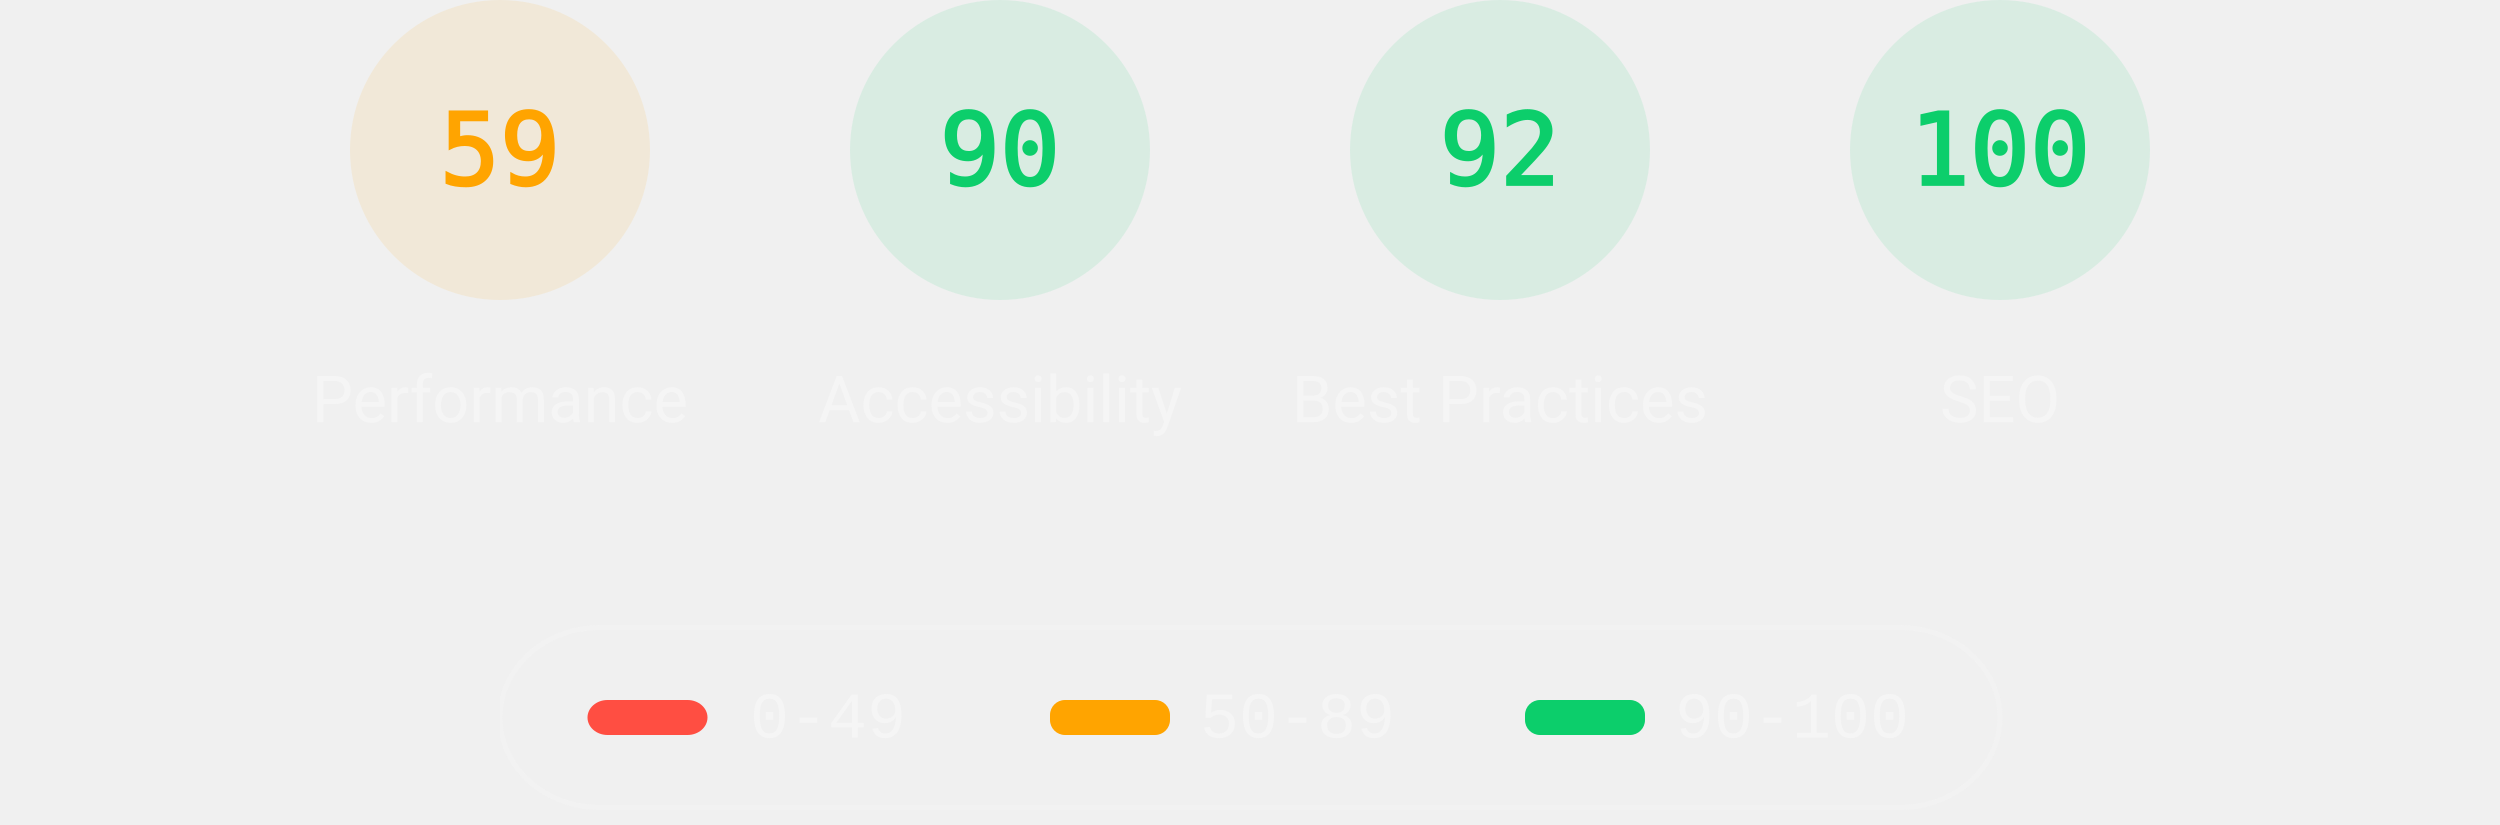
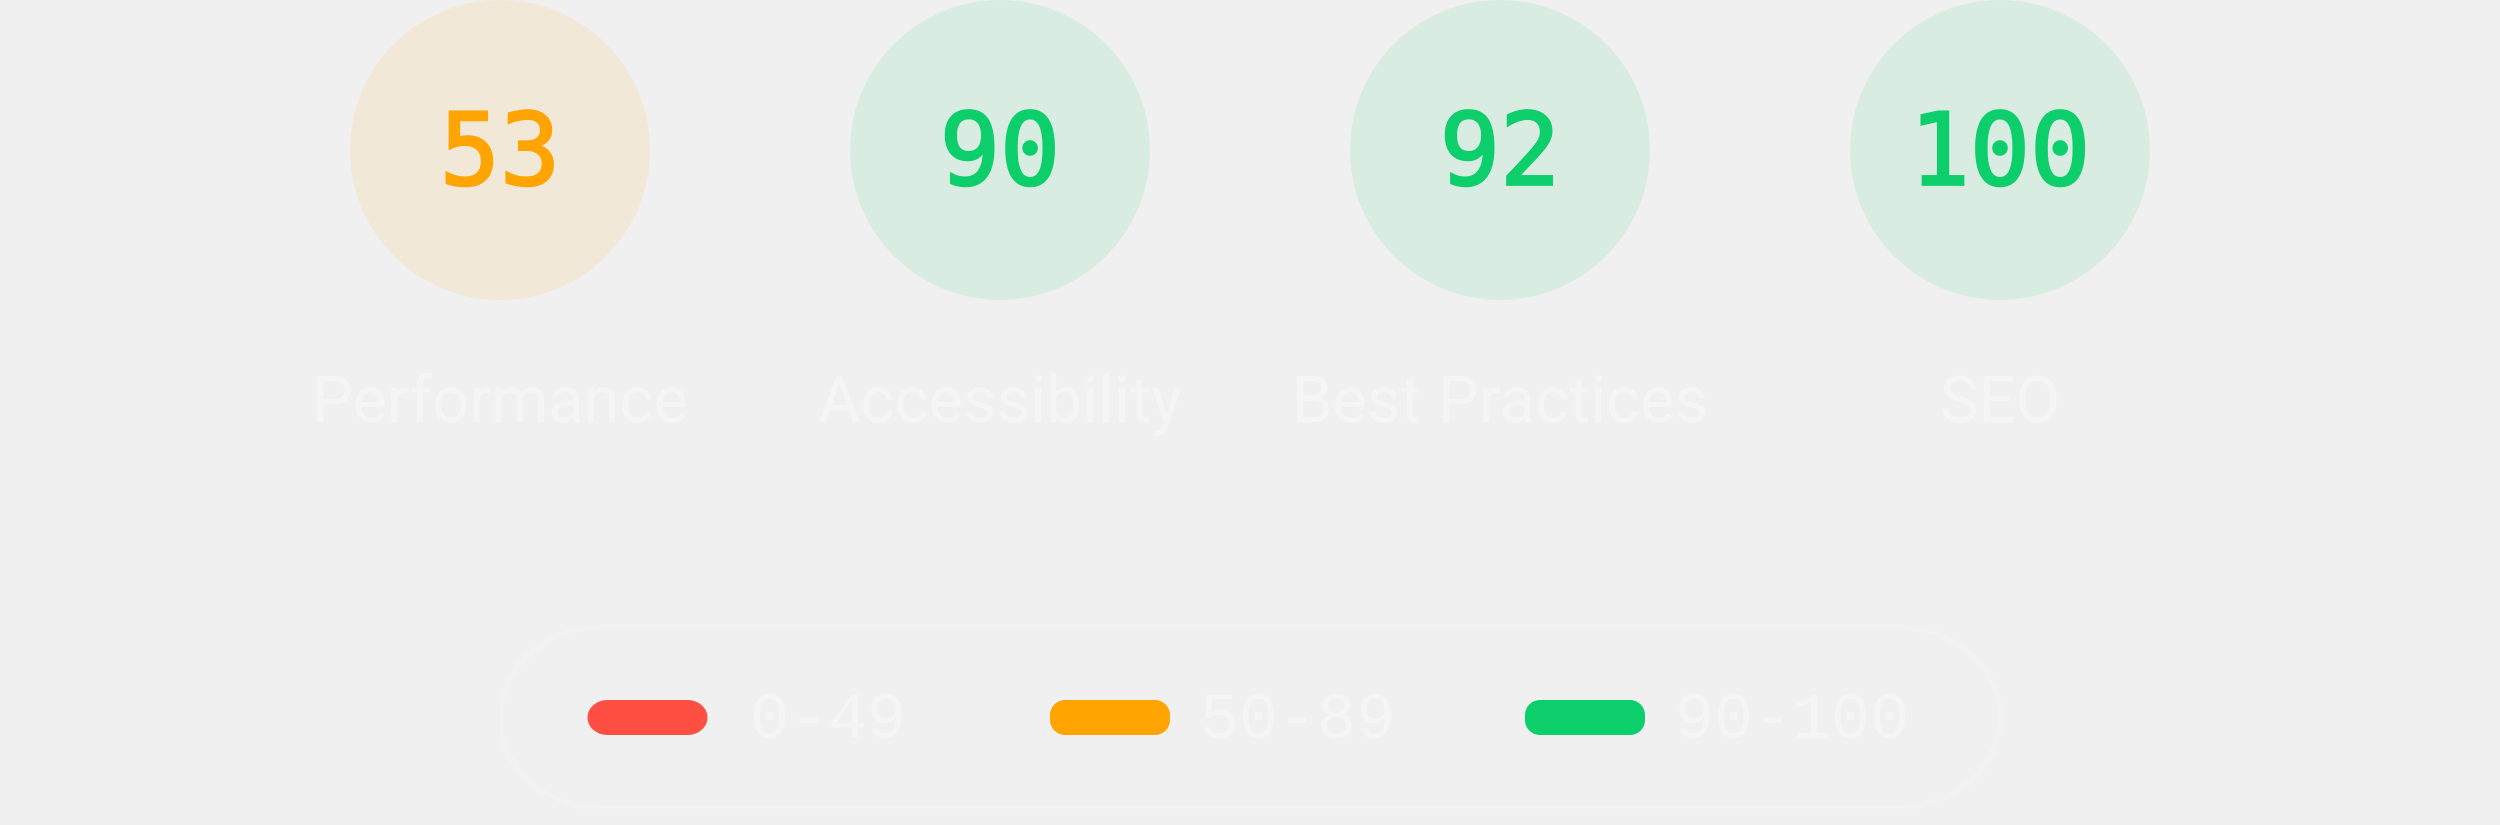
<svg xmlns="http://www.w3.org/2000/svg" class="theme--dark" fill="none" width="1000" height="330">
  <style>
			.gauge-base {
				opacity: 0.1
			}

			.gauge-arc {
				fill: none;
				animation-delay: 250ms;
				stroke-linecap: round;
				transform: rotate(-90deg);
				transform-origin: 100px 60px;
				animation: load-gauge 1s ease forwards
			}

			.guage-text {
				font-size: 40px;
				font-family: monospace;
				text-align: center
			}

			.guage-red {
				color: #ff4e42;
				fill: #ff4e42;
				stroke: #ff4e42
			}
			.guage-orange {
				color: #ffa400;
				fill: #ffa400;
				stroke: #ffa400
			}
			.guage-green {
				color: #0cce6b;
				fill: #0cce6b;
				stroke: #0cce6b
			}
			.theme--agnostic .guage-undefined {
				color: #5c5c5c;
				fill: #5c5c5c;
				stroke: #5c5c5c
			}
			.theme--light .guage-undefined {
				color: #1e1e1e;
				fill: #1e1e1e;
				stroke: #1e1e1e
			}
			.theme--dark .guage-undefined {
				color: #f5f5f5;
				fill: #f5f5f5;
				stroke: #f5f5f5
			}

			.guage-title {
				stroke: none;
				font-size: 26px;
				line-height: 26px;
				font-family: Roboto, Halvetica, Arial, sans-serif
			}
			.metric.guage-title {
				font-family: 'Courier New', Courier, monospace
			}
			.theme--agnostic .guage-title {
				color: #737373;
				fill: #737373
			}
			.theme--light .guage-title {
				color: #212121;
				fill: #212121
			}
			.theme--dark .guage-title {
				color: #f5f5f5;
				fill: #f5f5f5
			}

			@keyframes load-gauge {
				from {
					stroke-dasharray: 0 352.858
				}
			}
			.lh-gauge--pwa__disc {
				fill: #e0e0e0
			}
			.lh-gauge--pwa__logo {
				position: relative;
				fill: #b0b0b0
			}
			.lh-gauge--pwa__invisible {
				display: none
			}
			.lh-gauge--pwa__visible {
				display: inline
			}
			.guage-invisible {
				display: none
			}
			.lh-gauge--pwa__logo--primary-color {
				fill: #304ffe
			}
			.theme--agnostic .lh-gauge--pwa__logo--secondary-color {
				fill: #787878
			}
			.theme--light .lh-gauge--pwa__logo--secondary-color {
				fill: #3d3d3d
			}
			.theme--dark .lh-gauge--pwa__logo--secondary-color {
				fill: #d8b6b6
			}
			.theme--light #svg_2 {
				stroke: #00000022
			}
			.theme--agnostic #svg_2 {
				stroke: #616161
			}
			.theme--light #svg_2 {
				stroke: #00000022
			}
			.theme--dark #svg_2 {
				stroke: #f5f5f566
			}
		</style>
  <svg class="guage-div guage-perf guage-orange" viewBox="0 0 200 200" width="200" height="200" x="100" y="0">
    <circle class="gauge-base" r="56" cx="100" cy="60" stroke-width="8" />
-     <circle class="gauge-arc guage-arc-1" r="56" cx="100" cy="60" stroke-width="8" style="stroke-dasharray: 207.596, 351.858;" />
-     <text class="guage-text" x="100px" y="60px" alignment-baseline="central" dominant-baseline="central" text-anchor="middle">59</text>
+     <circle class="gauge-arc guage-arc-1" r="56" cx="100" cy="60" stroke-width="8" style="stroke-dasharray: 186.485, 351.858;" />
+     <text class="guage-text" x="100px" y="60px" alignment-baseline="central" dominant-baseline="central" text-anchor="middle">53</text>
    <text class="guage-title" x="100px" y="160px" alignment-baseline="central" dominant-baseline="central" text-anchor="middle">Performance</text>
  </svg>
  <svg class="guage-div guage-acc guage-green" viewBox="0 0 200 200" width="200" height="200" x="300" y="0">
    <circle class="gauge-base" r="56" cx="100" cy="60" stroke-width="8" />
    <circle class="gauge-arc guage-arc-2" r="56" cx="100" cy="60" stroke-width="8" style="stroke-dasharray: 316.672, 351.858;" />
    <text class="guage-text" x="100px" y="60px" alignment-baseline="central" dominant-baseline="central" text-anchor="middle">90</text>
    <text class="guage-title" x="100px" y="160px" alignment-baseline="central" dominant-baseline="central" text-anchor="middle">Accessibility</text>
  </svg>
  <svg class="guage-div guage-best guage-green" viewBox="0 0 200 200" width="200" height="200" x="500" y="0">
    <circle class="gauge-base" r="56" cx="100" cy="60" stroke-width="8" />
    <circle class="gauge-arc guage-arc-3" r="56" cx="100" cy="60" stroke-width="8" style="stroke-dasharray: 323.709, 351.858;" />
    <text class="guage-text" x="100px" y="60px" alignment-baseline="central" dominant-baseline="central" text-anchor="middle">92</text>
    <text class="guage-title" x="100px" y="160px" alignment-baseline="central" dominant-baseline="central" text-anchor="middle">Best Practices</text>
  </svg>
  <svg class="guage-div guage-seo guage-green" viewBox="0 0 200 200" width="200" height="200" x="700" y="0">
    <circle class="gauge-base" r="56" cx="100" cy="60" stroke-width="8" />
    <circle class="gauge-arc guage-arc-4" r="56" cx="100" cy="60" stroke-width="8" style="stroke-dasharray: 351.858, 351.858;" />
    <text class="guage-text" x="100px" y="60px" alignment-baseline="central" dominant-baseline="central" text-anchor="middle">100</text>
    <text class="guage-title" x="100px" y="160px" alignment-baseline="central" dominant-baseline="central" text-anchor="middle">SEO</text>
  </svg>
  <svg class="guage-div guage-pwa guage-invisible" viewBox="0 0 200 200" width="200" height="200" x="900" y="0">
    <svg viewBox="0 0 60 60" width="112" height="112" x="44" y="4">
      <defs>
        <linearGradient id="lh-gauge--pwa__check-circle__gradient-0" x1="50%" y1="0%" x2="50%" y2="100%">
          <stop stop-color="#00C852" offset="0%" />
          <stop stop-color="#009688" offset="100%" />
        </linearGradient>
        <linearGradient id="lh-gauge--pwa__installable__shadow-gradient-0" x1="76.056%" x2="24.111%" y1="82.995%" y2="24.735%">
          <stop stop-color="#A5D6A7" offset="0%" />
          <stop stop-color="#80CBC4" offset="100%" />
        </linearGradient>
        <linearGradient id="lh-gauge--pwa__fast-reliable__shadow-gradient-0" x1="76.056%" y1="82.995%" x2="25.678%" y2="26.493%">
          <stop stop-color="#64B5F6" offset="0%" />
          <stop stop-color="#2979FF" offset="100%" />
        </linearGradient>
        <g id="lh-gauge--pwa__fast-reliable-badge-0">
          <circle fill="#FFFFFF" cx="10" cy="10" r="10" />
          <path fill="#304FFE" d="M10 3.58l5.25 2.34v3.5c0 3.23-2.24 6.26-5.25 7-3.01-.74-5.25-3.77-5.25-7v-3.5L10 3.58zm-.47 10.74l2.76-4.83.03-.07c.04-.08 0-.24-.22-.24h-1.64l.47-3.26h-.47l-2.7 4.77c-.02.01.05-.1-.04.05-.09.16-.1.31.18.31h1.63l-.47 3.27h.47z" />
        </g>
        <g id="lh-gauge--pwa__installable-badge-0">
          <circle fill="#FFFFFF" cx="10" cy="10" r="10" />
          <path fill="#009688" d="M10 4.167A5.835 5.835 0 0 0 4.167 10 5.835 5.835 0 0 0 10 15.833 5.835 5.835 0 0 0 15.833 10 5.835 5.835 0 0 0 10 4.167zm2.917 6.416h-2.334v2.334H9.417v-2.334H7.083V9.417h2.334V7.083h1.166v2.334h2.334v1.166z" />
        </g>
      </defs>
      <g stroke="none" fill-rule="nonzero">
        <circle class="lh-gauge--pwa__disc" cx="30" cy="30" r="30" />
        <g class="lh-gauge--pwa__logo">
          <path d="M35.66 19.39l.7-1.75h2L37.4 15 38.6 12l3.4 9h-2.51l-.58-1.61z" />
          <path d="M33.52 21l3.65-9h-2.42l-2.5 5.82L30.5 12h-1.86l-1.9 5.82-1.35-2.65-1.21 3.72L25.4 21h2.38l1.72-5.2 1.64 5.2z" />
          <path fill-rule="nonzero" d="M20.3 17.91h1.48c.45 0 .85-.05 1.2-.15l.39-1.18 1.07-3.3a2.64 2.64 0 0 0-.28-.37c-.55-.6-1.36-.91-2.42-.91H18v9h2.3V17.9zm1.96-3.84c.22.22.33.5.33.87 0 .36-.1.65-.29.87-.2.23-.59.35-1.15.35h-.86v-2.41h.87c.52 0 .89.1 1.1.32z" />
        </g>
        <rect class="lh-gauge--pwa__component lh-gauge--pwa__na-line lh-gauge--pwa__invisible" fill="#FFFFFF" x="20" y="32" width="20" height="4" rx="2" />
        <g class="lh-gauge--pwa__component lh-gauge--pwa__fast-reliable-badge lh-gauge--pwa__invisible" transform="translate(20, 29)">
          <path fill="url(#lh-gauge--pwa__fast-reliable__shadow-gradient-0)" d="M33.63 19.49A30 30 0 0 1 16.2 30.36L3 17.14 17.14 3l16.49 16.49z" />
          <use href="#lh-gauge--pwa__fast-reliable-badge-0" />
        </g>
        <g class="lh-gauge--pwa__component lh-gauge--pwa__installable-badge lh-gauge--pwa__invisible" transform="translate(20, 29)">
          <path fill="url(#lh-gauge--pwa__installable__shadow-gradient-0)" d="M33.629 19.487c-4.272 5.453-10.391 9.39-17.415 10.869L3 17.142 17.142 3 33.63 19.487z" />
          <use href="#lh-gauge--pwa__installable-badge-0" />
        </g>
        <g class="lh-gauge--pwa__component lh-gauge--pwa__fast-reliable-installable-badges lh-gauge--pwa__invisible">
          <g transform="translate(8, 29)">
            <path fill="url(#lh-gauge--pwa__fast-reliable__shadow-gradient-0)" d="M16.321 30.463L3 17.143 17.142 3l22.365 22.365A29.864 29.864 0 0 1 22 31c-1.942 0-3.84-.184-5.679-.537z" />
            <use href="#lh-gauge--pwa__fast-reliable-badge-0" />
          </g>
          <g transform="translate(32, 29)">
            <path fill="url(#lh-gauge--pwa__installable__shadow-gradient-0)" d="M25.982 11.84a30.107 30.107 0 0 1-13.08 15.203L3 17.143 17.142 3l8.84 8.84z" />
            <use href="#lh-gauge--pwa__installable-badge-0" />
          </g>
        </g>
        <g class="lh-gauge--pwa__component lh-gauge--pwa__check-circle lh-gauge--pwa__invisible" transform="translate(18, 28)">
          <circle fill="#FFFFFF" cx="12" cy="12" r="12" />
          <path fill="url(#lh-gauge--pwa__check-circle__gradient-0)" d="M12 2a10 10 0 1 0 0 20 10 10 0 0 0 0-20zm-2 15l-5-5 1.41-1.41L10 14.17l7.59-7.59L19 8l-9 9z" />
        </g>
      </g>
    </svg>
    <text class="guage-title" y="160px" alignment-baseline="central" dominant-baseline="central" text-anchor="middle">
      <tspan x="100px" dy="-6px">Progressive</tspan>
      <tspan x="100px" dy="30px">Web App</tspan>
    </text>
  </svg>
  <svg width="604" height="76" x="200" y="250">
    <g>
      <rect fill="none" id="canvas_background" height="80" width="604" y="-1" x="-1" />
      <g display="none" overflow="visible" y="0" x="0" height="100%" width="100%" id="canvasGrid">
        <rect fill="url(#gridpattern)" stroke-width="0" y="0" x="0" height="100%" width="100%" />
      </g>
    </g>
    <g>
      <rect fill-opacity="0" stroke-width="2" rx="40" id="svg_2" height="72" width="600" y="1" x="0" fill="#000000" />
      <rect stroke="#000" rx="8" id="svg_3" height="14" width="48" y="30" x="35" stroke-opacity="null" stroke-width="0" fill="#ff4e42" />
      <rect stroke="#000" rx="6" id="svg_4" height="14" width="48" y="30" x="220" stroke-opacity="null" stroke-width="0" fill="#ffa400" />
      <rect stroke="#000" rx="6" id="svg_5" height="14" width="48" y="30" x="410" stroke-opacity="null" stroke-width="0" fill="#0cce6b" />
      <text class="metric guage-title" xml:space="preserve" text-anchor="start" font-size="26" id="svg_6" y="45" x="100" stroke-opacity="null" stroke-width="0" stroke="#000">0-49</text>
      <text class="metric guage-title" xml:space="preserve" text-anchor="start" font-size="26" id="svg_7" y="45" x="280" stroke-opacity="null" stroke-width="0" stroke="#000">50-89</text>
      <text class="metric guage-title" xml:space="preserve" text-anchor="start" font-size="26" id="svg_8" y="45" x="470" stroke-opacity="null" stroke-width="0" stroke="#000">90-100</text>
    </g>
  </svg>
</svg>
